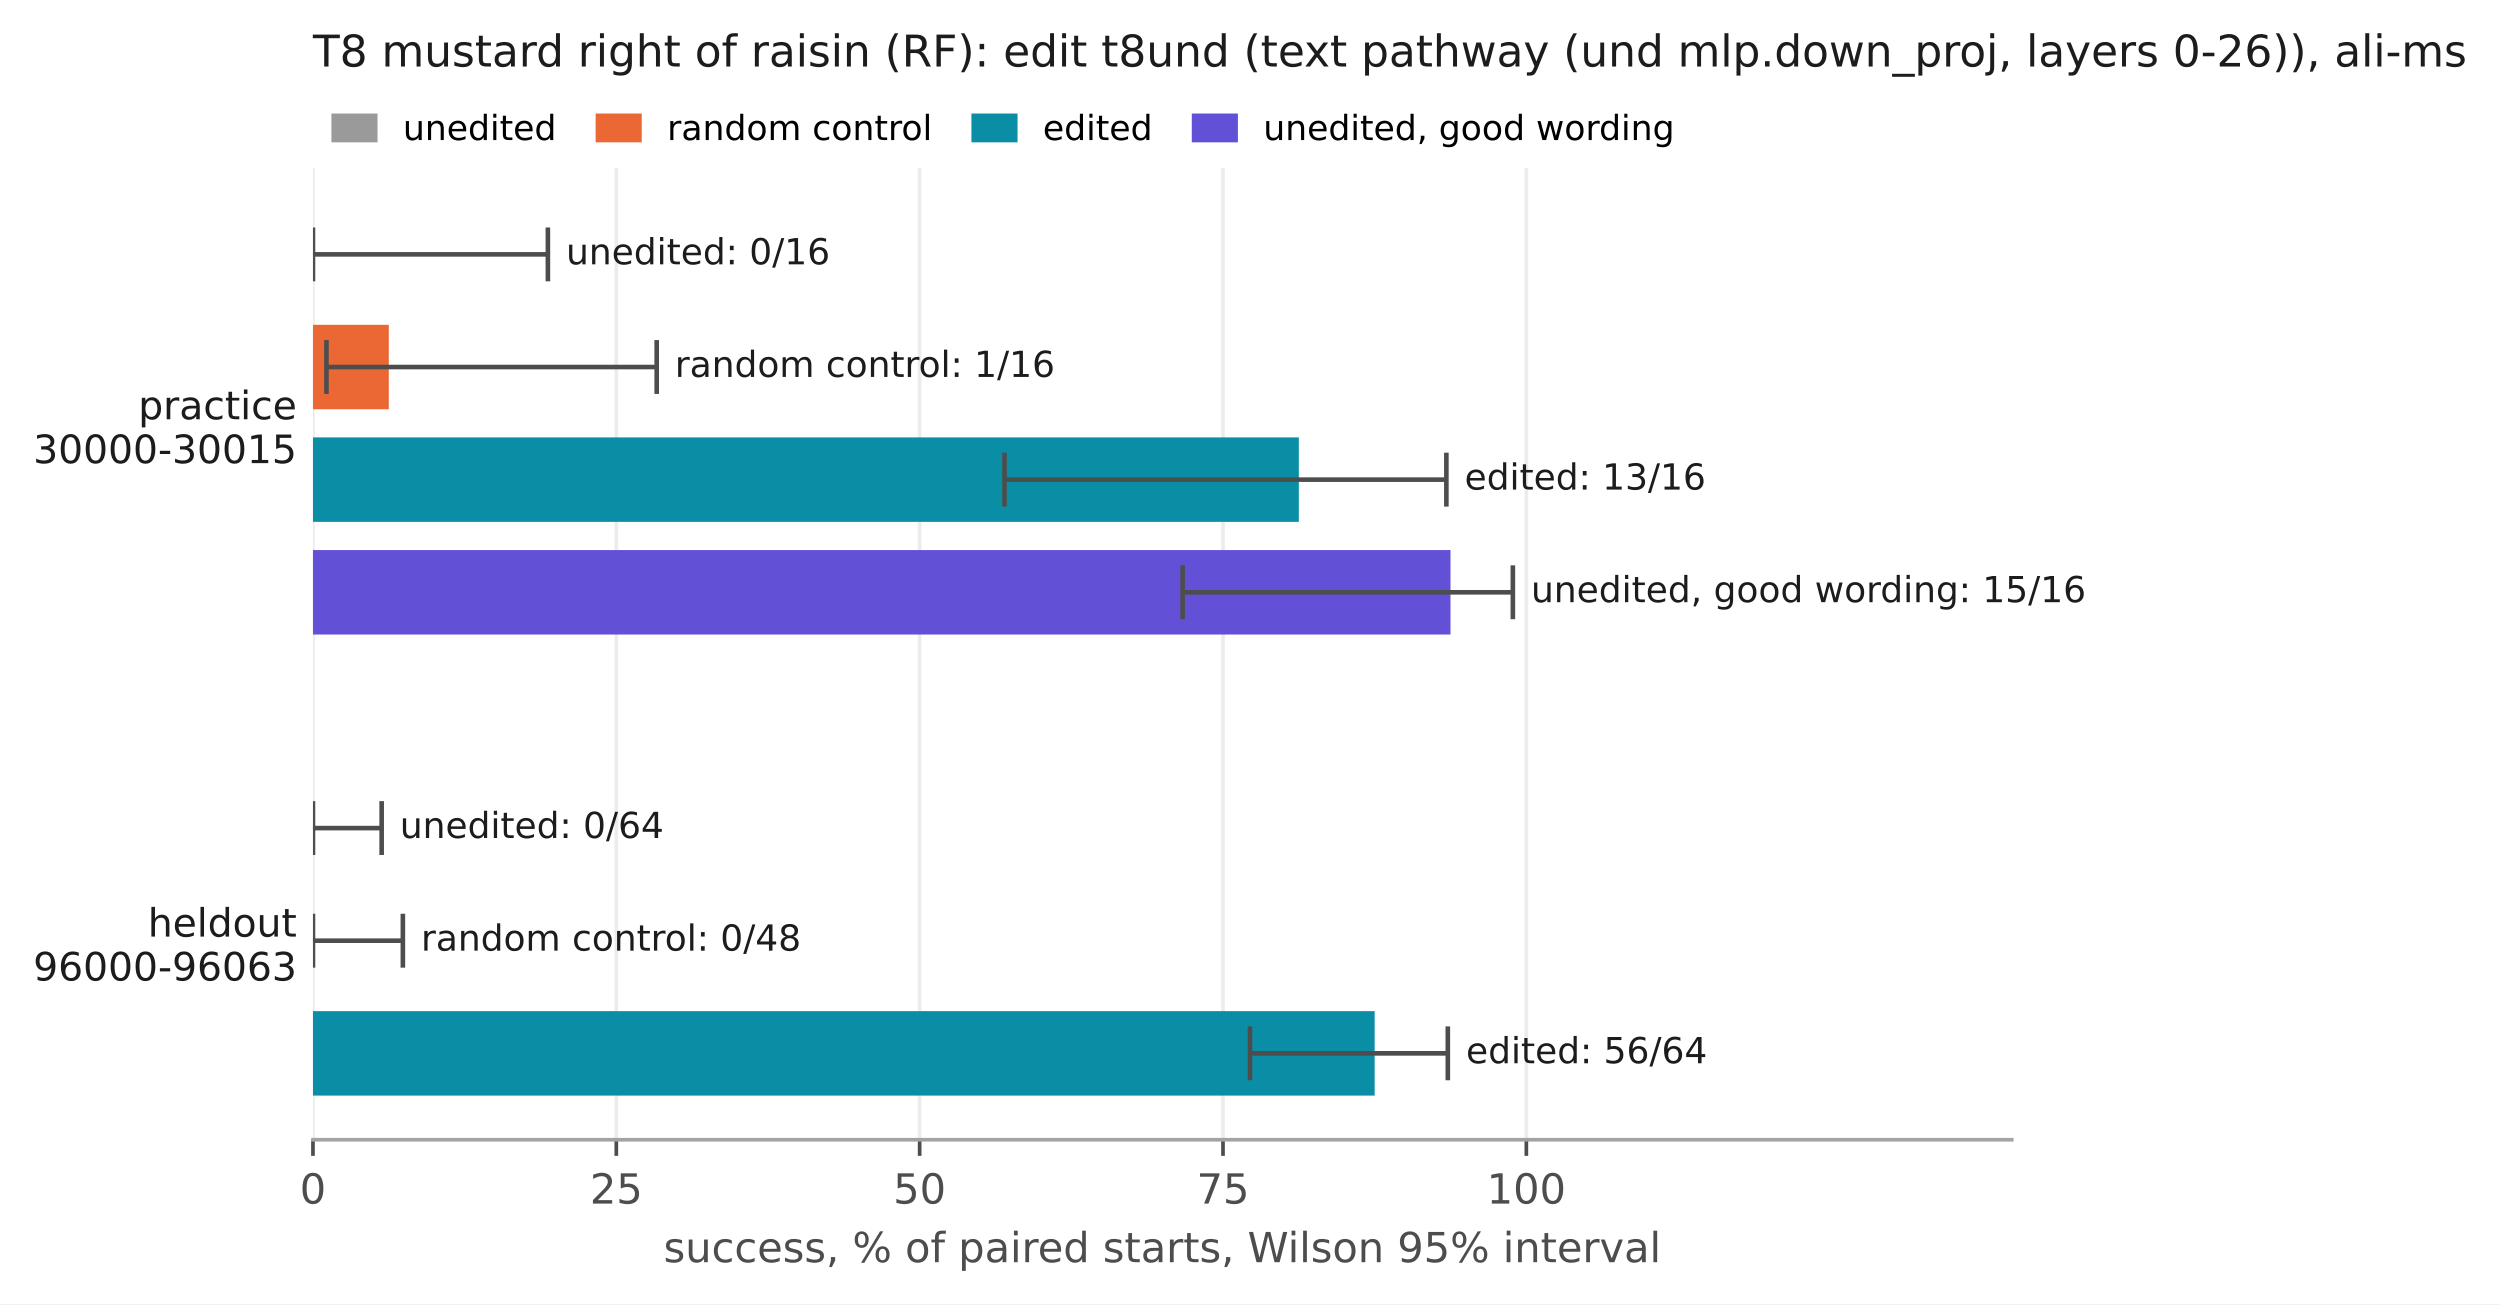
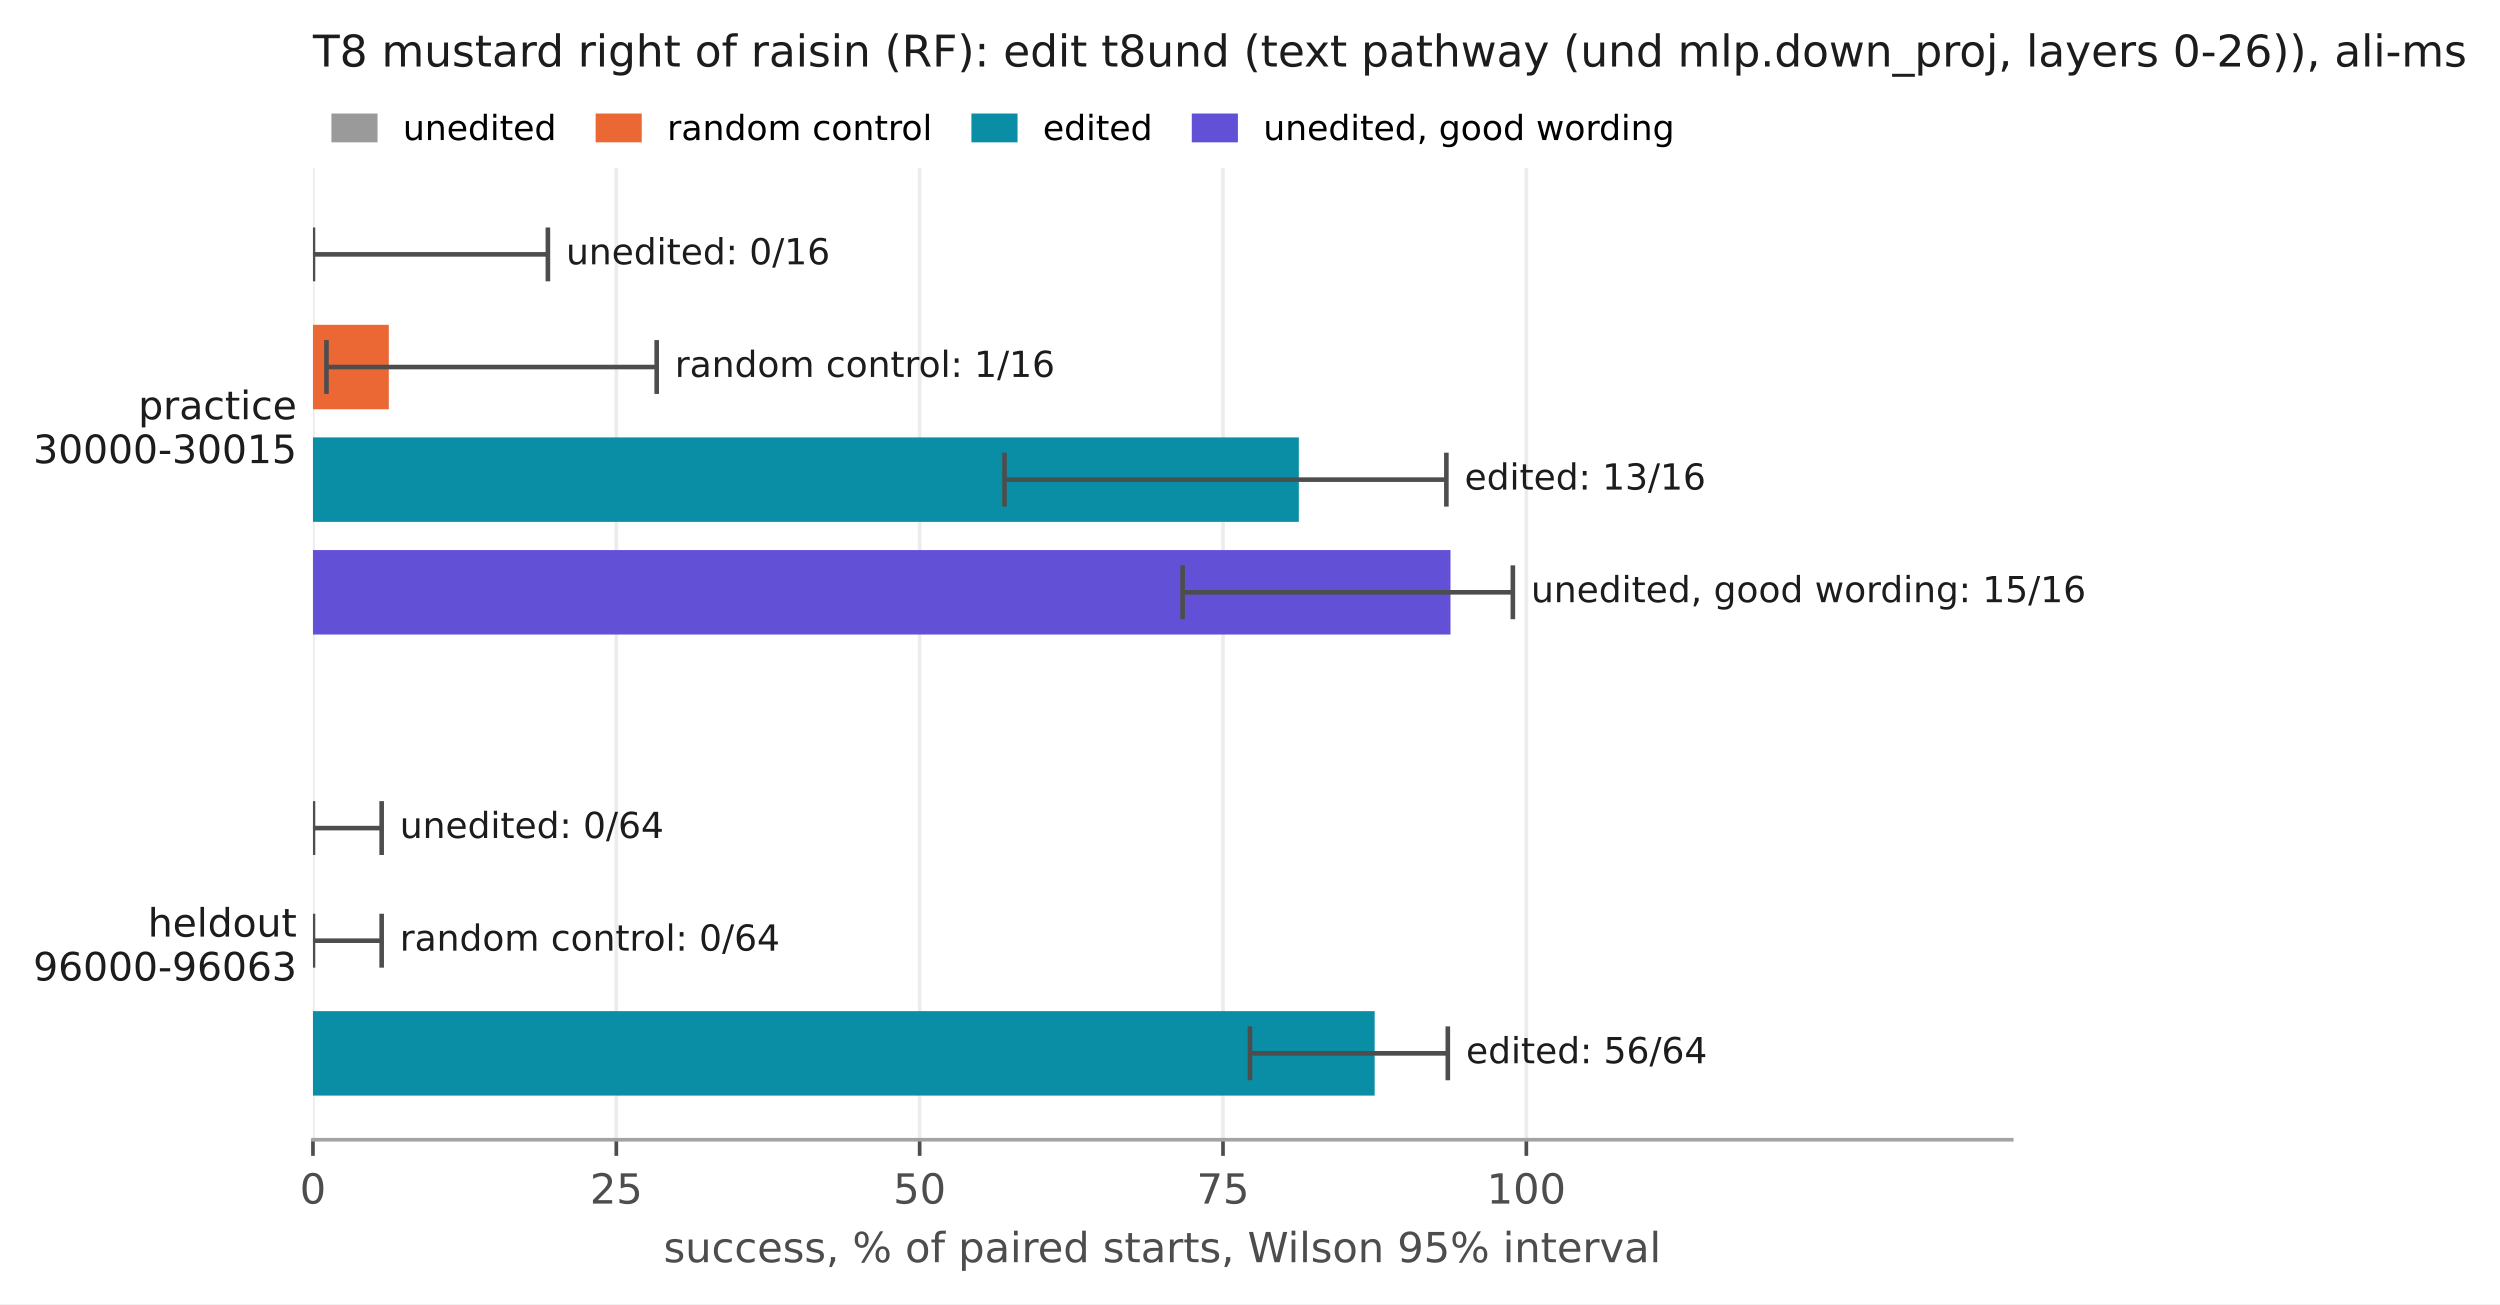
<svg xmlns="http://www.w3.org/2000/svg" xmlns:xlink="http://www.w3.org/1999/xlink" width="541.989pt" height="282.711pt" viewBox="0 0 541.989 282.711" version="1.1">
  <defs>
    <style type="text/css">*{stroke-linejoin: round; stroke-linecap: butt}</style>
  </defs>
  <g id="figure_1">
    <g id="patch_1">
      <path d="M 0 282.711  L 541.989 282.711  L 541.989 0  L 0 0  z " style="fill: #ffffff" />
    </g>
    <g id="axes_1">
      <g id="patch_2">
        <path d="M 67.848 247.091  L 436.128 247.091  L 436.128 36.419  L 67.848 36.419  z " style="fill: #ffffff" />
      </g>
      <g id="matplotlib.axis_1">
        <g id="xtick_1">
          <g id="line2d_1">
-             <path d="M 67.848 247.091  L 67.848 36.419  " clip-path="url(#pb04cfb4acd)" style="fill: none; stroke: #ececec; stroke-width: 0.8; stroke-linecap: square" />
+             <path d="M 67.848 247.091  L 67.848 36.419  " clip-path="url(#p7829b3d110)" style="fill: none; stroke: #ececec; stroke-width: 0.8; stroke-linecap: square" />
          </g>
          <g id="line2d_2">
            <defs>
-               <path id="m594a4a27b5" d="M 0 0  L 0 3.5  " style="stroke: #4d4d4d; stroke-width: 0.8" />
+               <path id="m7fb2f80ecd" d="M 0 0  L 0 3.5  " style="stroke: #4d4d4d; stroke-width: 0.8" />
            </defs>
            <g>
-               <use xlink:href="#m594a4a27b5" x="67.848" y="247.091" style="fill: #4d4d4d; stroke: #4d4d4d; stroke-width: 0.8" />
+               <use xlink:href="#m7fb2f80ecd" x="67.848" y="247.091" style="fill: #4d4d4d; stroke: #4d4d4d; stroke-width: 0.8" />
            </g>
          </g>
          <g id="text_1">
            <text style="font-size: 9px; font-family: 'DejaVu Sans'; text-anchor: middle; fill: #4d4d4d" x="67.848" y="260.929" transform="rotate(-0 67.84789 260.9291)">0</text>
          </g>
        </g>
        <g id="xtick_2">
          <g id="line2d_3">
-             <path d="M 133.612 247.091  L 133.612 36.419  " clip-path="url(#pb04cfb4acd)" style="fill: none; stroke: #ececec; stroke-width: 0.8; stroke-linecap: square" />
+             <path d="M 133.612 247.091  L 133.612 36.419  " clip-path="url(#p7829b3d110)" style="fill: none; stroke: #ececec; stroke-width: 0.8; stroke-linecap: square" />
          </g>
          <g id="line2d_4">
            <g>
-               <use xlink:href="#m594a4a27b5" x="133.612" y="247.091" style="fill: #4d4d4d; stroke: #4d4d4d; stroke-width: 0.8" />
+               <use xlink:href="#m7fb2f80ecd" x="133.612" y="247.091" style="fill: #4d4d4d; stroke: #4d4d4d; stroke-width: 0.8" />
            </g>
          </g>
          <g id="text_2">
            <text style="font-size: 9px; font-family: 'DejaVu Sans'; text-anchor: middle; fill: #4d4d4d" x="133.612" y="260.929" transform="rotate(-0 133.6122 260.9291)">25</text>
          </g>
        </g>
        <g id="xtick_3">
          <g id="line2d_5">
-             <path d="M 199.376 247.091  L 199.376 36.419  " clip-path="url(#pb04cfb4acd)" style="fill: none; stroke: #ececec; stroke-width: 0.8; stroke-linecap: square" />
+             <path d="M 199.376 247.091  L 199.376 36.419  " clip-path="url(#p7829b3d110)" style="fill: none; stroke: #ececec; stroke-width: 0.8; stroke-linecap: square" />
          </g>
          <g id="line2d_6">
            <g>
-               <use xlink:href="#m594a4a27b5" x="199.376" y="247.091" style="fill: #4d4d4d; stroke: #4d4d4d; stroke-width: 0.8" />
+               <use xlink:href="#m7fb2f80ecd" x="199.376" y="247.091" style="fill: #4d4d4d; stroke: #4d4d4d; stroke-width: 0.8" />
            </g>
          </g>
          <g id="text_3">
            <text style="font-size: 9px; font-family: 'DejaVu Sans'; text-anchor: middle; fill: #4d4d4d" x="199.376" y="260.929" transform="rotate(-0 199.3765 260.9291)">50</text>
          </g>
        </g>
        <g id="xtick_4">
          <g id="line2d_7">
-             <path d="M 265.141 247.091  L 265.141 36.419  " clip-path="url(#pb04cfb4acd)" style="fill: none; stroke: #ececec; stroke-width: 0.8; stroke-linecap: square" />
+             <path d="M 265.141 247.091  L 265.141 36.419  " clip-path="url(#p7829b3d110)" style="fill: none; stroke: #ececec; stroke-width: 0.8; stroke-linecap: square" />
          </g>
          <g id="line2d_8">
            <g>
-               <use xlink:href="#m594a4a27b5" x="265.141" y="247.091" style="fill: #4d4d4d; stroke: #4d4d4d; stroke-width: 0.8" />
+               <use xlink:href="#m7fb2f80ecd" x="265.141" y="247.091" style="fill: #4d4d4d; stroke: #4d4d4d; stroke-width: 0.8" />
            </g>
          </g>
          <g id="text_4">
            <text style="font-size: 9px; font-family: 'DejaVu Sans'; text-anchor: middle; fill: #4d4d4d" x="265.141" y="260.929" transform="rotate(-0 265.1407 260.9291)">75</text>
          </g>
        </g>
        <g id="xtick_5">
          <g id="line2d_9">
-             <path d="M 330.905 247.091  L 330.905 36.419  " clip-path="url(#pb04cfb4acd)" style="fill: none; stroke: #ececec; stroke-width: 0.8; stroke-linecap: square" />
+             <path d="M 330.905 247.091  L 330.905 36.419  " clip-path="url(#p7829b3d110)" style="fill: none; stroke: #ececec; stroke-width: 0.8; stroke-linecap: square" />
          </g>
          <g id="line2d_10">
            <g>
-               <use xlink:href="#m594a4a27b5" x="330.905" y="247.091" style="fill: #4d4d4d; stroke: #4d4d4d; stroke-width: 0.8" />
+               <use xlink:href="#m7fb2f80ecd" x="330.905" y="247.091" style="fill: #4d4d4d; stroke: #4d4d4d; stroke-width: 0.8" />
            </g>
          </g>
          <g id="text_5">
            <text style="font-size: 9px; font-family: 'DejaVu Sans'; text-anchor: middle; fill: #4d4d4d" x="330.905" y="260.929" transform="rotate(-0 330.905 260.9291)">100</text>
          </g>
        </g>
        <g id="text_6">
          <text style="font-size: 9px; font-family: 'DejaVu Sans'; text-anchor: middle; fill: #4d4d4d" x="251.988" y="273.639" transform="rotate(-0 251.9879 273.6394)">success, % of paired starts, Wilson 95% interval</text>
        </g>
      </g>
      <g id="matplotlib.axis_2">
        <g id="ytick_1">
          <g id="line2d_11" />
          <g id="text_7">
            <text style="font-size: 8.5px; font-family: 'DejaVu Sans'; fill: #1c1c1c" transform="translate(32.0532 203.0574)">heldout</text>
            <text style="font-size: 8.5px; font-family: 'DejaVu Sans'; fill: #1c1c1c" transform="translate(7.2 212.5756)">96000-96063</text>
          </g>
        </g>
        <g id="ytick_2">
          <g id="line2d_12" />
          <g id="text_8">
            <text style="font-size: 8.5px; font-family: 'DejaVu Sans'; fill: #1c1c1c" transform="translate(29.97734 90.89232)">practice</text>
            <text style="font-size: 8.5px; font-family: 'DejaVu Sans'; fill: #1c1c1c" transform="translate(7.2 100.4105)">30000-30015</text>
          </g>
        </g>
      </g>
      <g id="patch_3">
-         <path d="M 67.848 237.515  L 298.023 237.515  L 298.023 219.202  L 67.848 219.202  z " clip-path="url(#pb04cfb4acd)" style="fill: #0a8ea6" />
+         <path d="M 67.848 237.515  L 298.023 237.515  L 298.023 219.202  L 67.848 219.202  z " clip-path="url(#p7829b3d110)" style="fill: #0a8ea6" />
      </g>
      <g id="patch_4">
-         <path d="M 67.848 213.098  L 67.848 213.098  L 67.848 194.785  L 67.848 194.785  z " clip-path="url(#pb04cfb4acd)" style="fill: #eb6834" />
+         <path d="M 67.848 213.098  L 67.848 213.098  L 67.848 194.785  L 67.848 194.785  z " clip-path="url(#p7829b3d110)" style="fill: #eb6834" />
      </g>
      <g id="patch_5">
-         <path d="M 67.848 188.681  L 67.848 188.681  L 67.848 170.368  L 67.848 170.368  z " clip-path="url(#pb04cfb4acd)" style="fill: #9a9a9a" />
+         <path d="M 67.848 188.681  L 67.848 188.681  L 67.848 170.368  L 67.848 170.368  z " clip-path="url(#p7829b3d110)" style="fill: #9a9a9a" />
      </g>
      <g id="patch_6">
-         <path d="M 67.848 137.558  L 314.464 137.558  L 314.464 119.245  L 67.848 119.245  z " clip-path="url(#pb04cfb4acd)" style="fill: #6250d6" />
+         <path d="M 67.848 137.558  L 314.464 137.558  L 314.464 119.245  L 67.848 119.245  z " clip-path="url(#p7829b3d110)" style="fill: #6250d6" />
      </g>
      <g id="patch_7">
-         <path d="M 67.848 113.141  L 281.582 113.141  L 281.582 94.828  L 67.848 94.828  z " clip-path="url(#pb04cfb4acd)" style="fill: #0a8ea6" />
+         <path d="M 67.848 113.141  L 281.582 113.141  L 281.582 94.828  L 67.848 94.828  z " clip-path="url(#p7829b3d110)" style="fill: #0a8ea6" />
      </g>
      <g id="patch_8">
-         <path d="M 67.848 88.724  L 84.289 88.724  L 84.289 70.411  L 67.848 70.411  z " clip-path="url(#pb04cfb4acd)" style="fill: #eb6834" />
+         <path d="M 67.848 88.724  L 84.289 88.724  L 84.289 70.411  L 67.848 70.411  z " clip-path="url(#p7829b3d110)" style="fill: #eb6834" />
      </g>
      <g id="patch_9">
-         <path d="M 67.848 64.307  L 67.848 64.307  L 67.848 45.995  L 67.848 45.995  z " clip-path="url(#pb04cfb4acd)" style="fill: #9a9a9a" />
+         <path d="M 67.848 64.307  L 67.848 64.307  L 67.848 45.995  L 67.848 45.995  z " clip-path="url(#p7829b3d110)" style="fill: #9a9a9a" />
      </g>
      <g id="patch_10">
        <path d="M 67.848 247.091  L 436.128 247.091  " style="fill: none; stroke: #a3a3a3; stroke-width: 0.8; stroke-linejoin: miter; stroke-linecap: square" />
      </g>
      <g id="line2d_13">
-         <path d="M 270.995 228.358  L 313.879 228.358  " clip-path="url(#pb04cfb4acd)" style="fill: none; stroke: #4d4d4d" />
+         <path d="M 270.995 228.358  L 313.879 228.358  " clip-path="url(#p7829b3d110)" style="fill: none; stroke: #4d4d4d" />
      </g>
      <g id="line2d_14">
-         <path d="M 270.995 233.699  L 270.995 223.017  " clip-path="url(#pb04cfb4acd)" style="fill: none; stroke: #4d4d4d; stroke-linecap: square" />
+         <path d="M 270.995 233.699  L 270.995 223.017  " clip-path="url(#p7829b3d110)" style="fill: none; stroke: #4d4d4d; stroke-linecap: square" />
      </g>
      <g id="line2d_15">
-         <path d="M 313.879 233.699  L 313.879 223.017  " clip-path="url(#pb04cfb4acd)" style="fill: none; stroke: #4d4d4d; stroke-linecap: square" />
+         <path d="M 313.879 233.699  L 313.879 223.017  " clip-path="url(#p7829b3d110)" style="fill: none; stroke: #4d4d4d; stroke-linecap: square" />
      </g>
      <g id="text_9">
        <text style="font-size: 7.8px; font-family: 'DejaVu Sans'; text-anchor: start; fill: #1c1c1c" x="317.825" y="230.51" transform="rotate(-0 317.8252 230.5105)">edited: 56/64</text>
      </g>
      <g id="line2d_16">
-         <path d="M 67.848 203.941  L 87.34 203.941  " clip-path="url(#pb04cfb4acd)" style="fill: none; stroke: #4d4d4d" />
+         <path d="M 67.848 203.941  L 82.743 203.941  " clip-path="url(#p7829b3d110)" style="fill: none; stroke: #4d4d4d" />
      </g>
      <g id="line2d_17">
-         <path d="M 67.848 209.282  L 67.848 198.6  " clip-path="url(#pb04cfb4acd)" style="fill: none; stroke: #4d4d4d; stroke-linecap: square" />
+         <path d="M 67.848 209.282  L 67.848 198.6  " clip-path="url(#p7829b3d110)" style="fill: none; stroke: #4d4d4d; stroke-linecap: square" />
      </g>
      <g id="line2d_18">
-         <path d="M 87.34 209.282  L 87.34 198.6  " clip-path="url(#pb04cfb4acd)" style="fill: none; stroke: #4d4d4d; stroke-linecap: square" />
+         <path d="M 82.743 209.282  L 82.743 198.6  " clip-path="url(#p7829b3d110)" style="fill: none; stroke: #4d4d4d; stroke-linecap: square" />
      </g>
      <g id="text_10">
-         <text style="font-size: 7.8px; font-family: 'DejaVu Sans'; text-anchor: start; fill: #1c1c1c" x="91.286" y="206.094" transform="rotate(-0 91.28632 206.0936)">random control: 0/48</text>
+         <text style="font-size: 7.8px; font-family: 'DejaVu Sans'; text-anchor: start; fill: #1c1c1c" x="86.689" y="206.094" transform="rotate(-0 86.68911 206.0936)">random control: 0/64</text>
      </g>
      <g id="line2d_19">
-         <path d="M 67.848 179.524  L 82.743 179.524  " clip-path="url(#pb04cfb4acd)" style="fill: none; stroke: #4d4d4d" />
+         <path d="M 67.848 179.524  L 82.743 179.524  " clip-path="url(#p7829b3d110)" style="fill: none; stroke: #4d4d4d" />
      </g>
      <g id="line2d_20">
-         <path d="M 67.848 184.866  L 67.848 174.183  " clip-path="url(#pb04cfb4acd)" style="fill: none; stroke: #4d4d4d; stroke-linecap: square" />
+         <path d="M 67.848 184.866  L 67.848 174.183  " clip-path="url(#p7829b3d110)" style="fill: none; stroke: #4d4d4d; stroke-linecap: square" />
      </g>
      <g id="line2d_21">
-         <path d="M 82.743 184.866  L 82.743 174.183  " clip-path="url(#pb04cfb4acd)" style="fill: none; stroke: #4d4d4d; stroke-linecap: square" />
+         <path d="M 82.743 184.866  L 82.743 174.183  " clip-path="url(#p7829b3d110)" style="fill: none; stroke: #4d4d4d; stroke-linecap: square" />
      </g>
      <g id="text_11">
        <text style="font-size: 7.8px; font-family: 'DejaVu Sans'; text-anchor: start; fill: #1c1c1c" x="86.689" y="181.677" transform="rotate(-0 86.68911 181.6767)">unedited: 0/64</text>
      </g>
      <g id="line2d_22">
-         <path d="M 256.384 128.402  L 327.98 128.402  " clip-path="url(#pb04cfb4acd)" style="fill: none; stroke: #4d4d4d" />
+         <path d="M 256.384 128.402  L 327.98 128.402  " clip-path="url(#p7829b3d110)" style="fill: none; stroke: #4d4d4d" />
      </g>
      <g id="line2d_23">
-         <path d="M 256.384 133.743  L 256.384 123.06  " clip-path="url(#pb04cfb4acd)" style="fill: none; stroke: #4d4d4d; stroke-linecap: square" />
+         <path d="M 256.384 133.743  L 256.384 123.06  " clip-path="url(#p7829b3d110)" style="fill: none; stroke: #4d4d4d; stroke-linecap: square" />
      </g>
      <g id="line2d_24">
-         <path d="M 327.98 133.743  L 327.98 123.06  " clip-path="url(#pb04cfb4acd)" style="fill: none; stroke: #4d4d4d; stroke-linecap: square" />
+         <path d="M 327.98 133.743  L 327.98 123.06  " clip-path="url(#p7829b3d110)" style="fill: none; stroke: #4d4d4d; stroke-linecap: square" />
      </g>
      <g id="text_12">
        <text style="font-size: 7.8px; font-family: 'DejaVu Sans'; text-anchor: start; fill: #1c1c1c" x="331.926" y="130.554" transform="rotate(-0 331.9259 130.5538)">unedited, good wording: 15/16</text>
      </g>
      <g id="line2d_25">
-         <path d="M 217.767 103.985  L 313.565 103.985  " clip-path="url(#pb04cfb4acd)" style="fill: none; stroke: #4d4d4d" />
+         <path d="M 217.767 103.985  L 313.565 103.985  " clip-path="url(#p7829b3d110)" style="fill: none; stroke: #4d4d4d" />
      </g>
      <g id="line2d_26">
-         <path d="M 217.767 109.326  L 217.767 98.643  " clip-path="url(#pb04cfb4acd)" style="fill: none; stroke: #4d4d4d; stroke-linecap: square" />
+         <path d="M 217.767 109.326  L 217.767 98.643  " clip-path="url(#p7829b3d110)" style="fill: none; stroke: #4d4d4d; stroke-linecap: square" />
      </g>
      <g id="line2d_27">
-         <path d="M 313.565 109.326  L 313.565 98.643  " clip-path="url(#pb04cfb4acd)" style="fill: none; stroke: #4d4d4d; stroke-linecap: square" />
+         <path d="M 313.565 109.326  L 313.565 98.643  " clip-path="url(#p7829b3d110)" style="fill: none; stroke: #4d4d4d; stroke-linecap: square" />
      </g>
      <g id="text_13">
        <text style="font-size: 7.8px; font-family: 'DejaVu Sans'; text-anchor: start; fill: #1c1c1c" x="317.511" y="106.137" transform="rotate(-0 317.5112 106.1369)">edited: 13/16</text>
      </g>
      <g id="line2d_28">
-         <path d="M 70.773 79.568  L 142.369 79.568  " clip-path="url(#pb04cfb4acd)" style="fill: none; stroke: #4d4d4d" />
+         <path d="M 70.773 79.568  L 142.369 79.568  " clip-path="url(#p7829b3d110)" style="fill: none; stroke: #4d4d4d" />
      </g>
      <g id="line2d_29">
-         <path d="M 70.773 84.909  L 70.773 74.227  " clip-path="url(#pb04cfb4acd)" style="fill: none; stroke: #4d4d4d; stroke-linecap: square" />
+         <path d="M 70.773 84.909  L 70.773 74.227  " clip-path="url(#p7829b3d110)" style="fill: none; stroke: #4d4d4d; stroke-linecap: square" />
      </g>
      <g id="line2d_30">
-         <path d="M 142.369 84.909  L 142.369 74.227  " clip-path="url(#pb04cfb4acd)" style="fill: none; stroke: #4d4d4d; stroke-linecap: square" />
+         <path d="M 142.369 84.909  L 142.369 74.227  " clip-path="url(#p7829b3d110)" style="fill: none; stroke: #4d4d4d; stroke-linecap: square" />
      </g>
      <g id="text_14">
        <text style="font-size: 7.8px; font-family: 'DejaVu Sans'; text-anchor: start; fill: #1c1c1c" x="146.315" y="81.72" transform="rotate(-0 146.3145 81.72006)">random control: 1/16</text>
      </g>
      <g id="line2d_31">
-         <path d="M 67.848 55.151  L 118.778 55.151  " clip-path="url(#pb04cfb4acd)" style="fill: none; stroke: #4d4d4d" />
+         <path d="M 67.848 55.151  L 118.778 55.151  " clip-path="url(#p7829b3d110)" style="fill: none; stroke: #4d4d4d" />
      </g>
      <g id="line2d_32">
-         <path d="M 67.848 60.492  L 67.848 49.81  " clip-path="url(#pb04cfb4acd)" style="fill: none; stroke: #4d4d4d; stroke-linecap: square" />
+         <path d="M 67.848 60.492  L 67.848 49.81  " clip-path="url(#p7829b3d110)" style="fill: none; stroke: #4d4d4d; stroke-linecap: square" />
      </g>
      <g id="line2d_33">
-         <path d="M 118.778 60.492  L 118.778 49.81  " clip-path="url(#pb04cfb4acd)" style="fill: none; stroke: #4d4d4d; stroke-linecap: square" />
+         <path d="M 118.778 60.492  L 118.778 49.81  " clip-path="url(#p7829b3d110)" style="fill: none; stroke: #4d4d4d; stroke-linecap: square" />
      </g>
      <g id="text_15">
        <text style="font-size: 7.8px; font-family: 'DejaVu Sans'; text-anchor: start; fill: #1c1c1c" x="122.724" y="57.303" transform="rotate(-0 122.7236 57.30316)">unedited: 0/16</text>
      </g>
      <g id="text_16">
        <text style="font-size: 9.5px; font-family: 'DejaVu Sans'; text-anchor: start; fill: #1c1c1c" x="67.848" y="14.419" transform="rotate(-0 67.84789 14.41852)">T8 mustard right of raisin (RF): edit t8und (text pathway (und mlp.down_proj, layers 0-26)), ali-ms</text>
      </g>
      <g id="legend_1">
        <g id="patch_11">
          <path d="M 72.348 30.359  L 81.348 30.359  L 81.348 25.109  L 72.348 25.109  z " style="fill: #9a9a9a; stroke: #9a9a9a; stroke-linejoin: miter" />
        </g>
        <g id="text_17">
          <text style="font-size: 7.5px; font-family: 'DejaVu Sans'; text-anchor: start" x="87.348" y="30.359" transform="rotate(-0 87.34789 30.35875)">unedited</text>
        </g>
        <g id="patch_12">
          <path d="M 129.63 30.359  L 138.63 30.359  L 138.63 25.109  L 129.63 25.109  z " style="fill: #eb6834; stroke: #eb6834; stroke-linejoin: miter" />
        </g>
        <g id="text_18">
          <text style="font-size: 7.5px; font-family: 'DejaVu Sans'; text-anchor: start" x="144.63" y="30.359" transform="rotate(-0 144.6303 30.35875)">random control</text>
        </g>
        <g id="patch_13">
          <path d="M 211.096 30.359  L 220.096 30.359  L 220.096 25.109  L 211.096 25.109  z " style="fill: #0a8ea6; stroke: #0a8ea6; stroke-linejoin: miter" />
        </g>
        <g id="text_19">
          <text style="font-size: 7.5px; font-family: 'DejaVu Sans'; text-anchor: start" x="226.096" y="30.359" transform="rotate(-0 226.0955 30.35875)">edited</text>
        </g>
        <g id="patch_14">
          <path d="M 258.872 30.359  L 267.872 30.359  L 267.872 25.109  L 258.872 25.109  z " style="fill: #6250d6; stroke: #6250d6; stroke-linejoin: miter" />
        </g>
        <g id="text_20">
          <text style="font-size: 7.5px; font-family: 'DejaVu Sans'; text-anchor: start" x="273.872" y="30.359" transform="rotate(-0 273.8717 30.35875)">unedited, good wording</text>
        </g>
      </g>
    </g>
  </g>
  <defs>
-     <clipPath id="pb04cfb4acd">
+     <clipPath id="p7829b3d110">
      <rect x="67.848" y="36.419" width="368.28" height="210.672" />
    </clipPath>
  </defs>
</svg>
